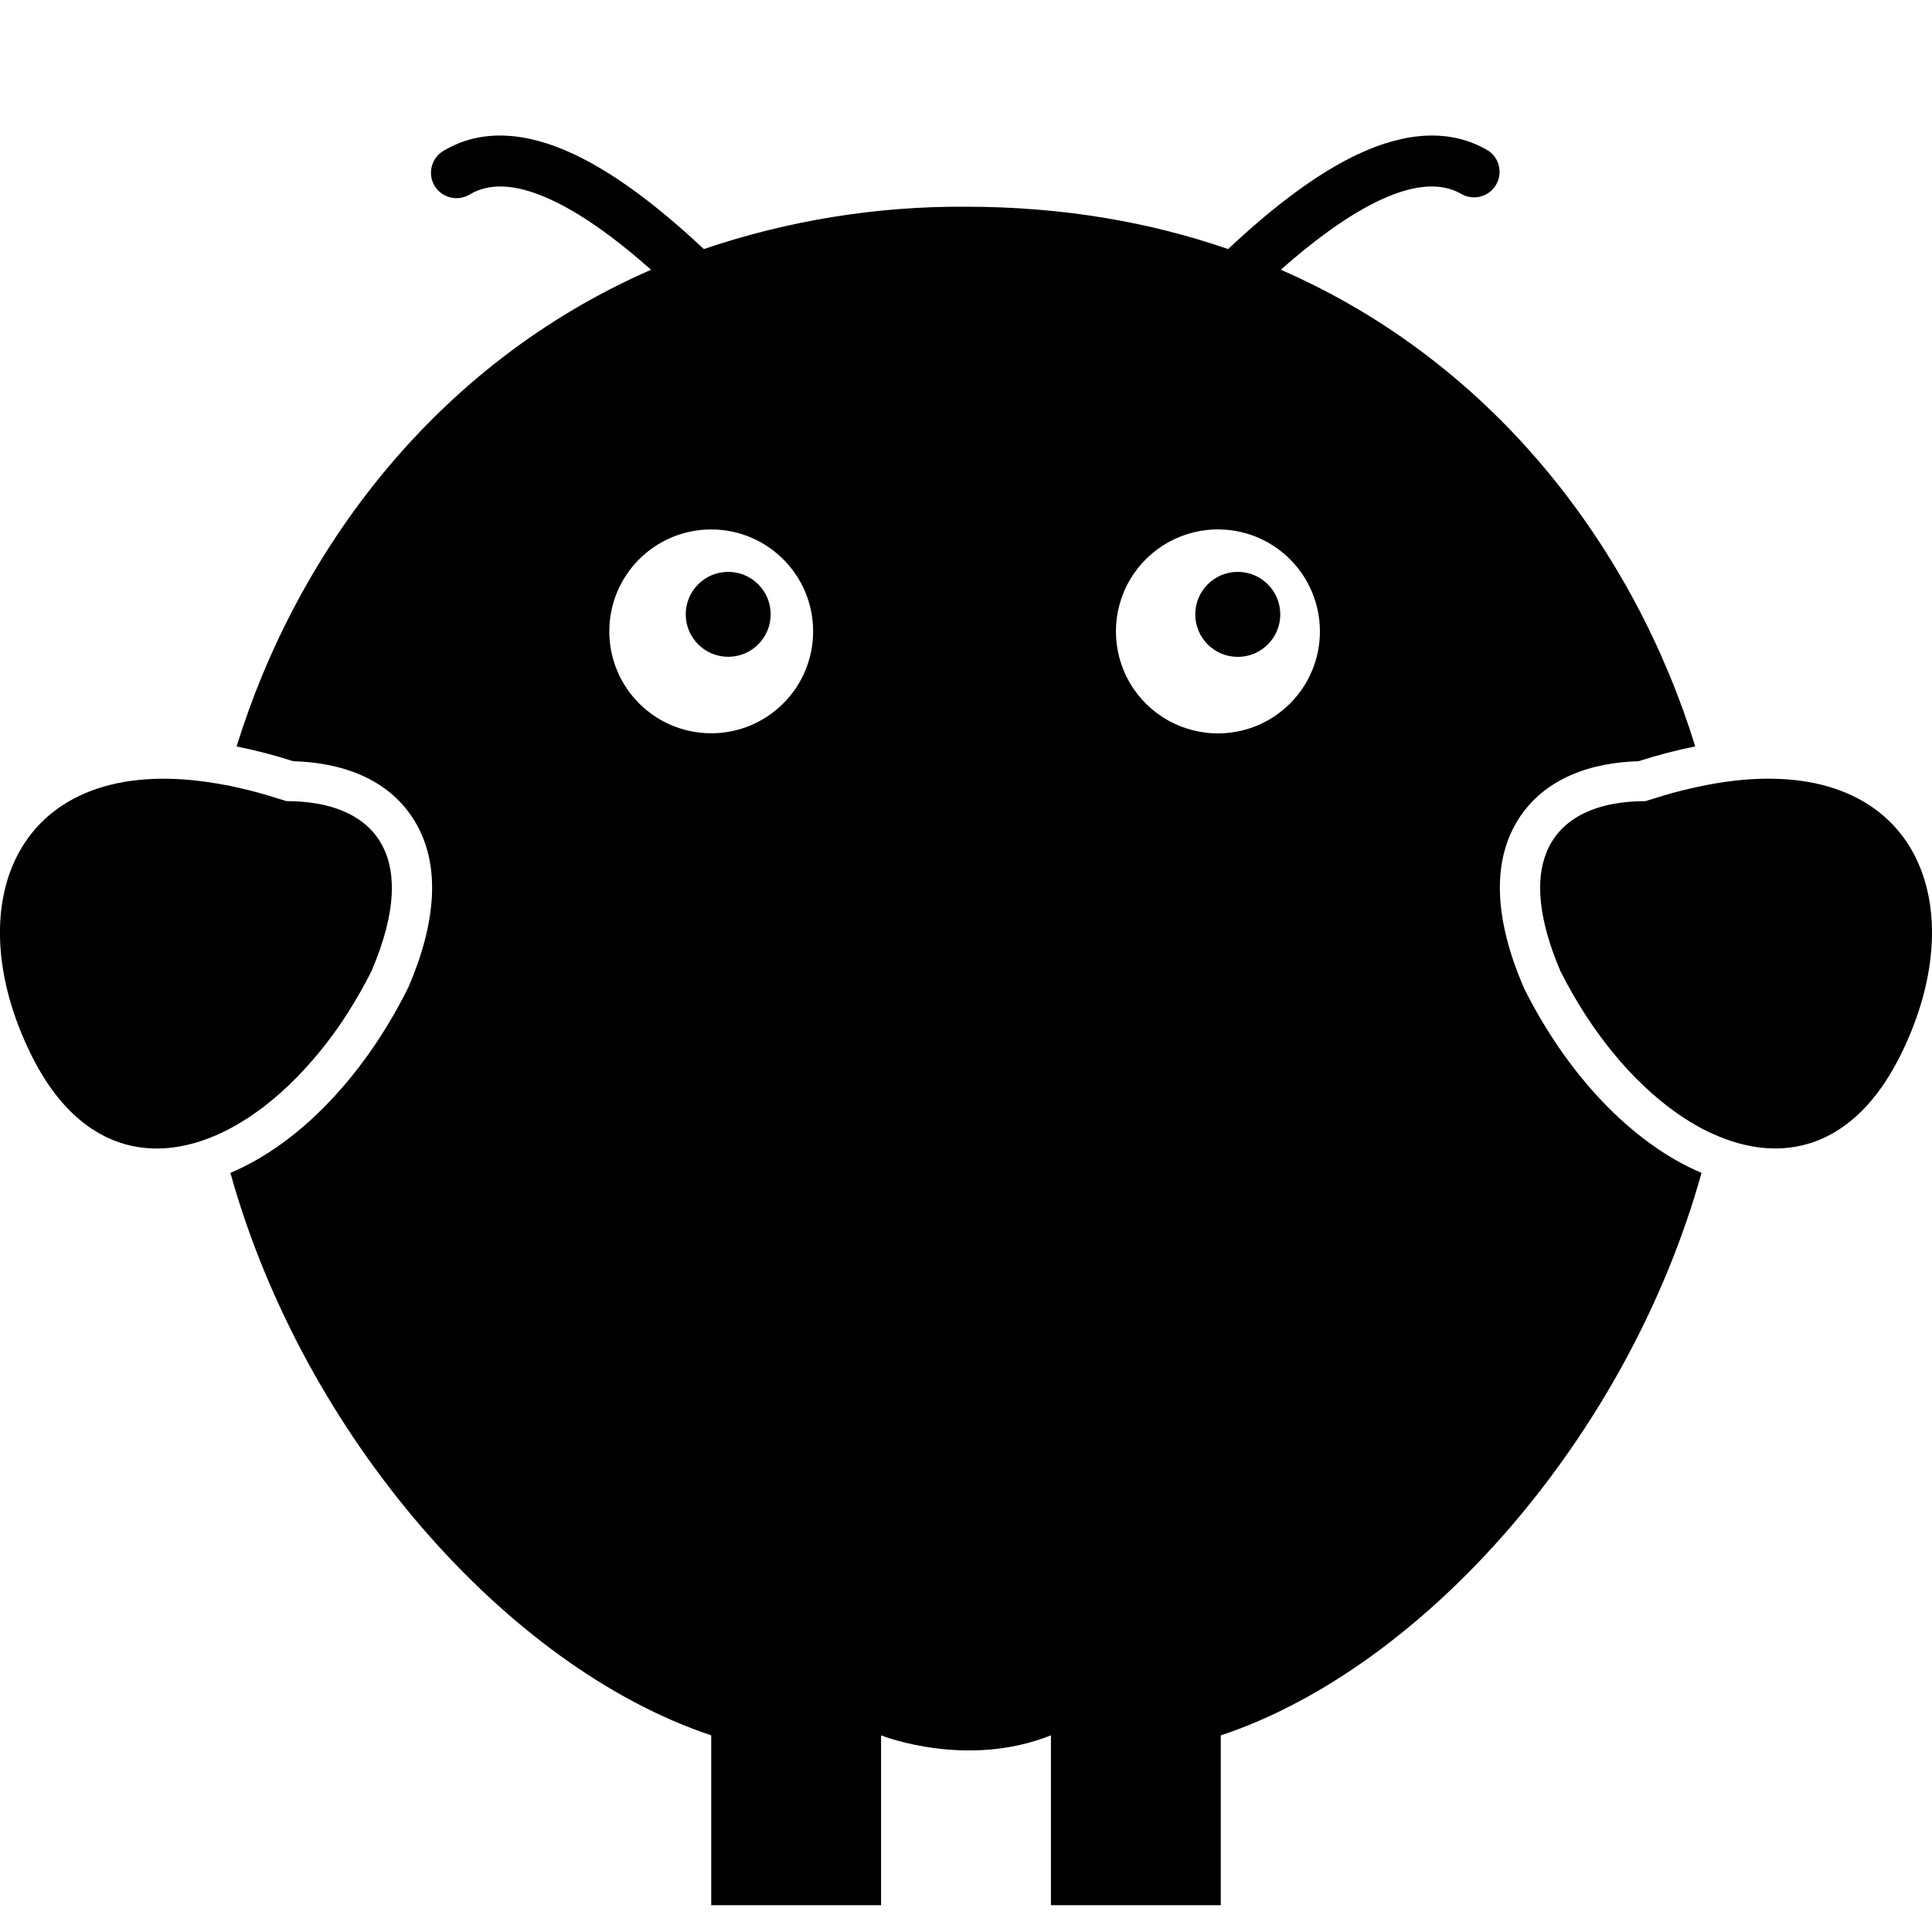
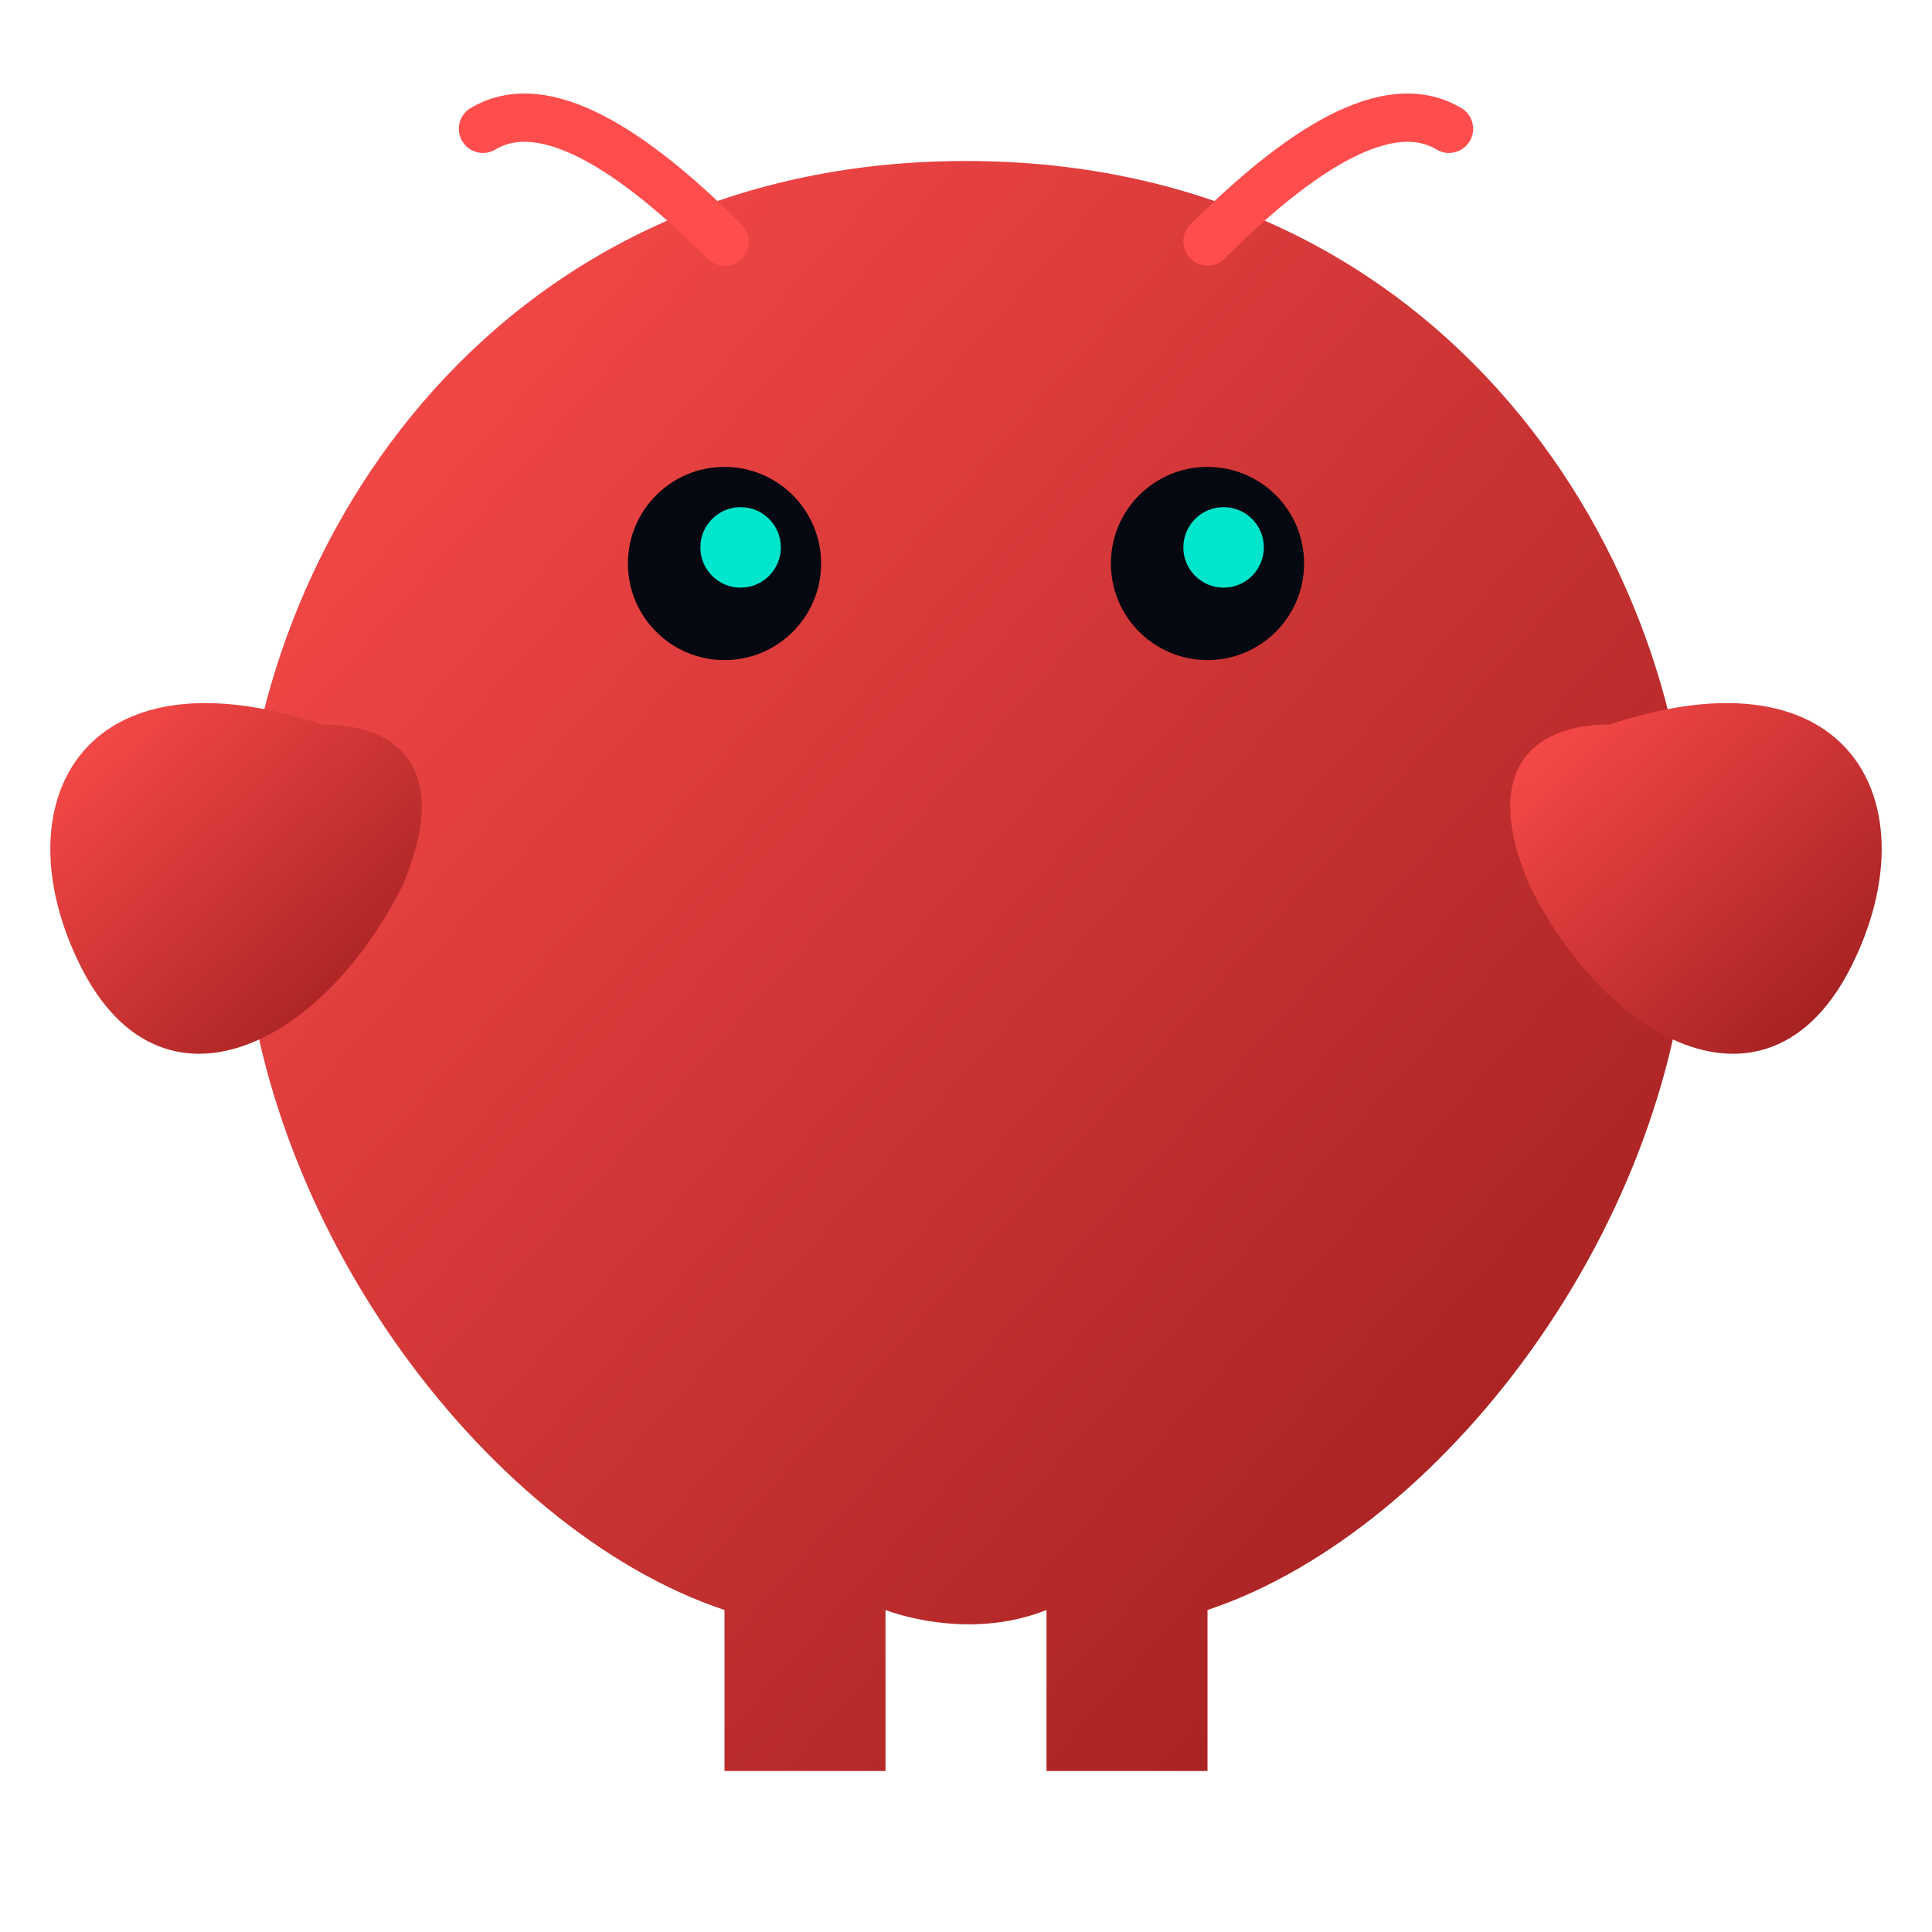
- <svg xmlns="http://www.w3.org/2000/svg" fill="currentColor" fillRule="evenodd" height="24" viewBox="0 0 24 24" width="24">
-   <g clipPath="url(#a)">
-     <path d="M9.046 7.104a.527.527 0 110 1.055.527.527 0 010-1.055z" />
-     <path d="M15.376 7.104a.528.528 0 110 1.056.528.528 0 010-1.056z" />
-     <path clipRule="evenodd" d="M16.877 1.912c.58-.27 1.14-.323 1.616-.037a.317.317 0 01-.326.542c-.227-.136-.547-.153-1.022.068-.352.165-.765.45-1.234.866 2.683 1.17 4.4 3.5 5.148 5.921a6.421 6.421 0 00-.704.184c-.578.016-1.174.204-1.502.735-.338.55-.268 1.276.072 2.069l.005.012.007.014c.523 1.045 1.318 1.91 2.2 2.284-.912 3.274-3.44 6.144-5.972 6.988v2.109h-2.11v-2.11c-1.043.417-2.086.01-2.11 0v2.11h-2.11v-2.11c-2.531-.843-5.061-3.713-5.973-6.987.882-.373 1.678-1.238 2.2-2.284l.007-.014.006-.012c.34-.793.41-1.518.071-2.069-.327-.531-.923-.719-1.503-.735a6.409 6.409 0 00-.704-.183c.749-2.421 2.466-4.751 5.149-5.922-.47-.416-.88-.701-1.234-.866-.474-.221-.794-.204-1.021-.068a.318.318 0 01-.435-.109.317.317 0 01.109-.433c.476-.286 1.036-.233 1.615.037.49.229 1.031.628 1.621 1.182A9.924 9.924 0 0112 2.568c1.199 0 2.284.19 3.256.526.59-.554 1.13-.953 1.62-1.182zM8.835 6.577a1.266 1.266 0 100 2.532 1.266 1.266 0 000-2.532zm6.33 0a1.267 1.267 0 100 2.533 1.267 1.267 0 000-2.533z" />
-     <path d="M.395 13.118c-.966-1.932-.163-3.863 2.41-3.365v-.001l.05.01c.084.018.17.038.26.06.033.009.067.017.1.027.084.022.168.048.255.076l.09.027c.528 0 .95.158 1.16.501.212.343.212.87-.105 1.61-.085.17-.178.333-.276.489l-.01.017a4.967 4.967 0 01-.62.791l-.019.02c-1.092 1.117-2.496 1.336-3.295-.262z" />
-     <path d="M21.193 9.753c2.574-.5 3.378 1.433 2.411 3.365-.58 1.159-1.476 1.361-2.342.96l-.011-.005a2.419 2.419 0 01-.114-.056l-.019-.01a2.751 2.751 0 01-.115-.067l-.023-.014c-.035-.022-.071-.044-.106-.068l-.05-.035c-.55-.388-1.062-1.007-1.44-1.76-.276-.647-.311-1.132-.174-1.472.176-.439.636-.639 1.23-.639.032-.011.066-.02.099-.03.08-.026.16-.05.238-.072l.117-.03a5.502 5.502 0 01.3-.067z" />
-   </g>
+ <svg xmlns="http://www.w3.org/2000/svg" viewBox="0 0 120 120" fill="none">
  <defs>
-     <linearGradient gradientUnits="userSpaceOnUse" id="b" x1="-.659" x2="27.023" y1=".458" y2="22.855">
-       <stop stopColor="#FF4D4D" />
-       <stop offset="1" stopColor="#991B1B" />
+     <linearGradient id="lobster-gradient" x1="0%" y1="0%" x2="100%" y2="100%">
+       <stop offset="0%" stop-color="#ff4d4d" />
+       <stop offset="100%" stop-color="#991b1b" />
    </linearGradient>
-     <linearGradient gradientUnits="userSpaceOnUse" id="c" x1="-.659" x2="27.023" y1=".458" y2="22.855">
-       <stop stopColor="#FF4D4D" />
-       <stop offset="1" stopColor="#991B1B" />
-     </linearGradient>
-     <linearGradient gradientUnits="userSpaceOnUse" id="d" x1="-.659" x2="27.023" y1=".458" y2="22.855">
-       <stop stopColor="#FF4D4D" />
-       <stop offset="1" stopColor="#991B1B" />
-     </linearGradient>
-     <linearGradient gradientUnits="userSpaceOnUse" id="e" x1="-.659" x2="27.023" y1=".458" y2="22.855">
-       <stop stopColor="#FF4D4D" />
-       <stop offset="1" stopColor="#991B1B" />
-     </linearGradient>
-     <linearGradient gradientUnits="userSpaceOnUse" id="f" x1="-.659" x2="27.023" y1=".458" y2="22.855">
-       <stop stopColor="#FF4D4D" />
-       <stop offset="1" stopColor="#991B1B" />
-     </linearGradient>
-     <clipPath id="a">
-       <path d="M0 0h24v24H0z" />
-     </clipPath>
  </defs>
+   <path d="M60 10 C30 10 15 35 15 55 C15 75 30 95 45 100 L45 110 L55 110 L55 100 C55 100 60 102 65 100 L65 110 L75 110 L75 100 C90 95 105 75 105 55 C105 35 90 10 60 10Z" fill="url(#lobster-gradient)" />
+   <path d="M20 45 C5 40 0 50 5 60 C10 70 20 65 25 55 C28 48 25 45 20 45Z" fill="url(#lobster-gradient)" />
+   <path d="M100 45 C115 40 120 50 115 60 C110 70 100 65 95 55 C92 48 95 45 100 45Z" fill="url(#lobster-gradient)" />
+   <path d="M45 15 Q35 5 30 8" stroke="#ff4d4d" stroke-width="3" stroke-linecap="round" />
+   <path d="M75 15 Q85 5 90 8" stroke="#ff4d4d" stroke-width="3" stroke-linecap="round" />
+   <circle cx="45" cy="35" r="6" fill="#050810" />
+   <circle cx="75" cy="35" r="6" fill="#050810" />
+   <circle cx="46" cy="34" r="2.5" fill="#00e5cc" />
+   <circle cx="76" cy="34" r="2.5" fill="#00e5cc" />
</svg>
